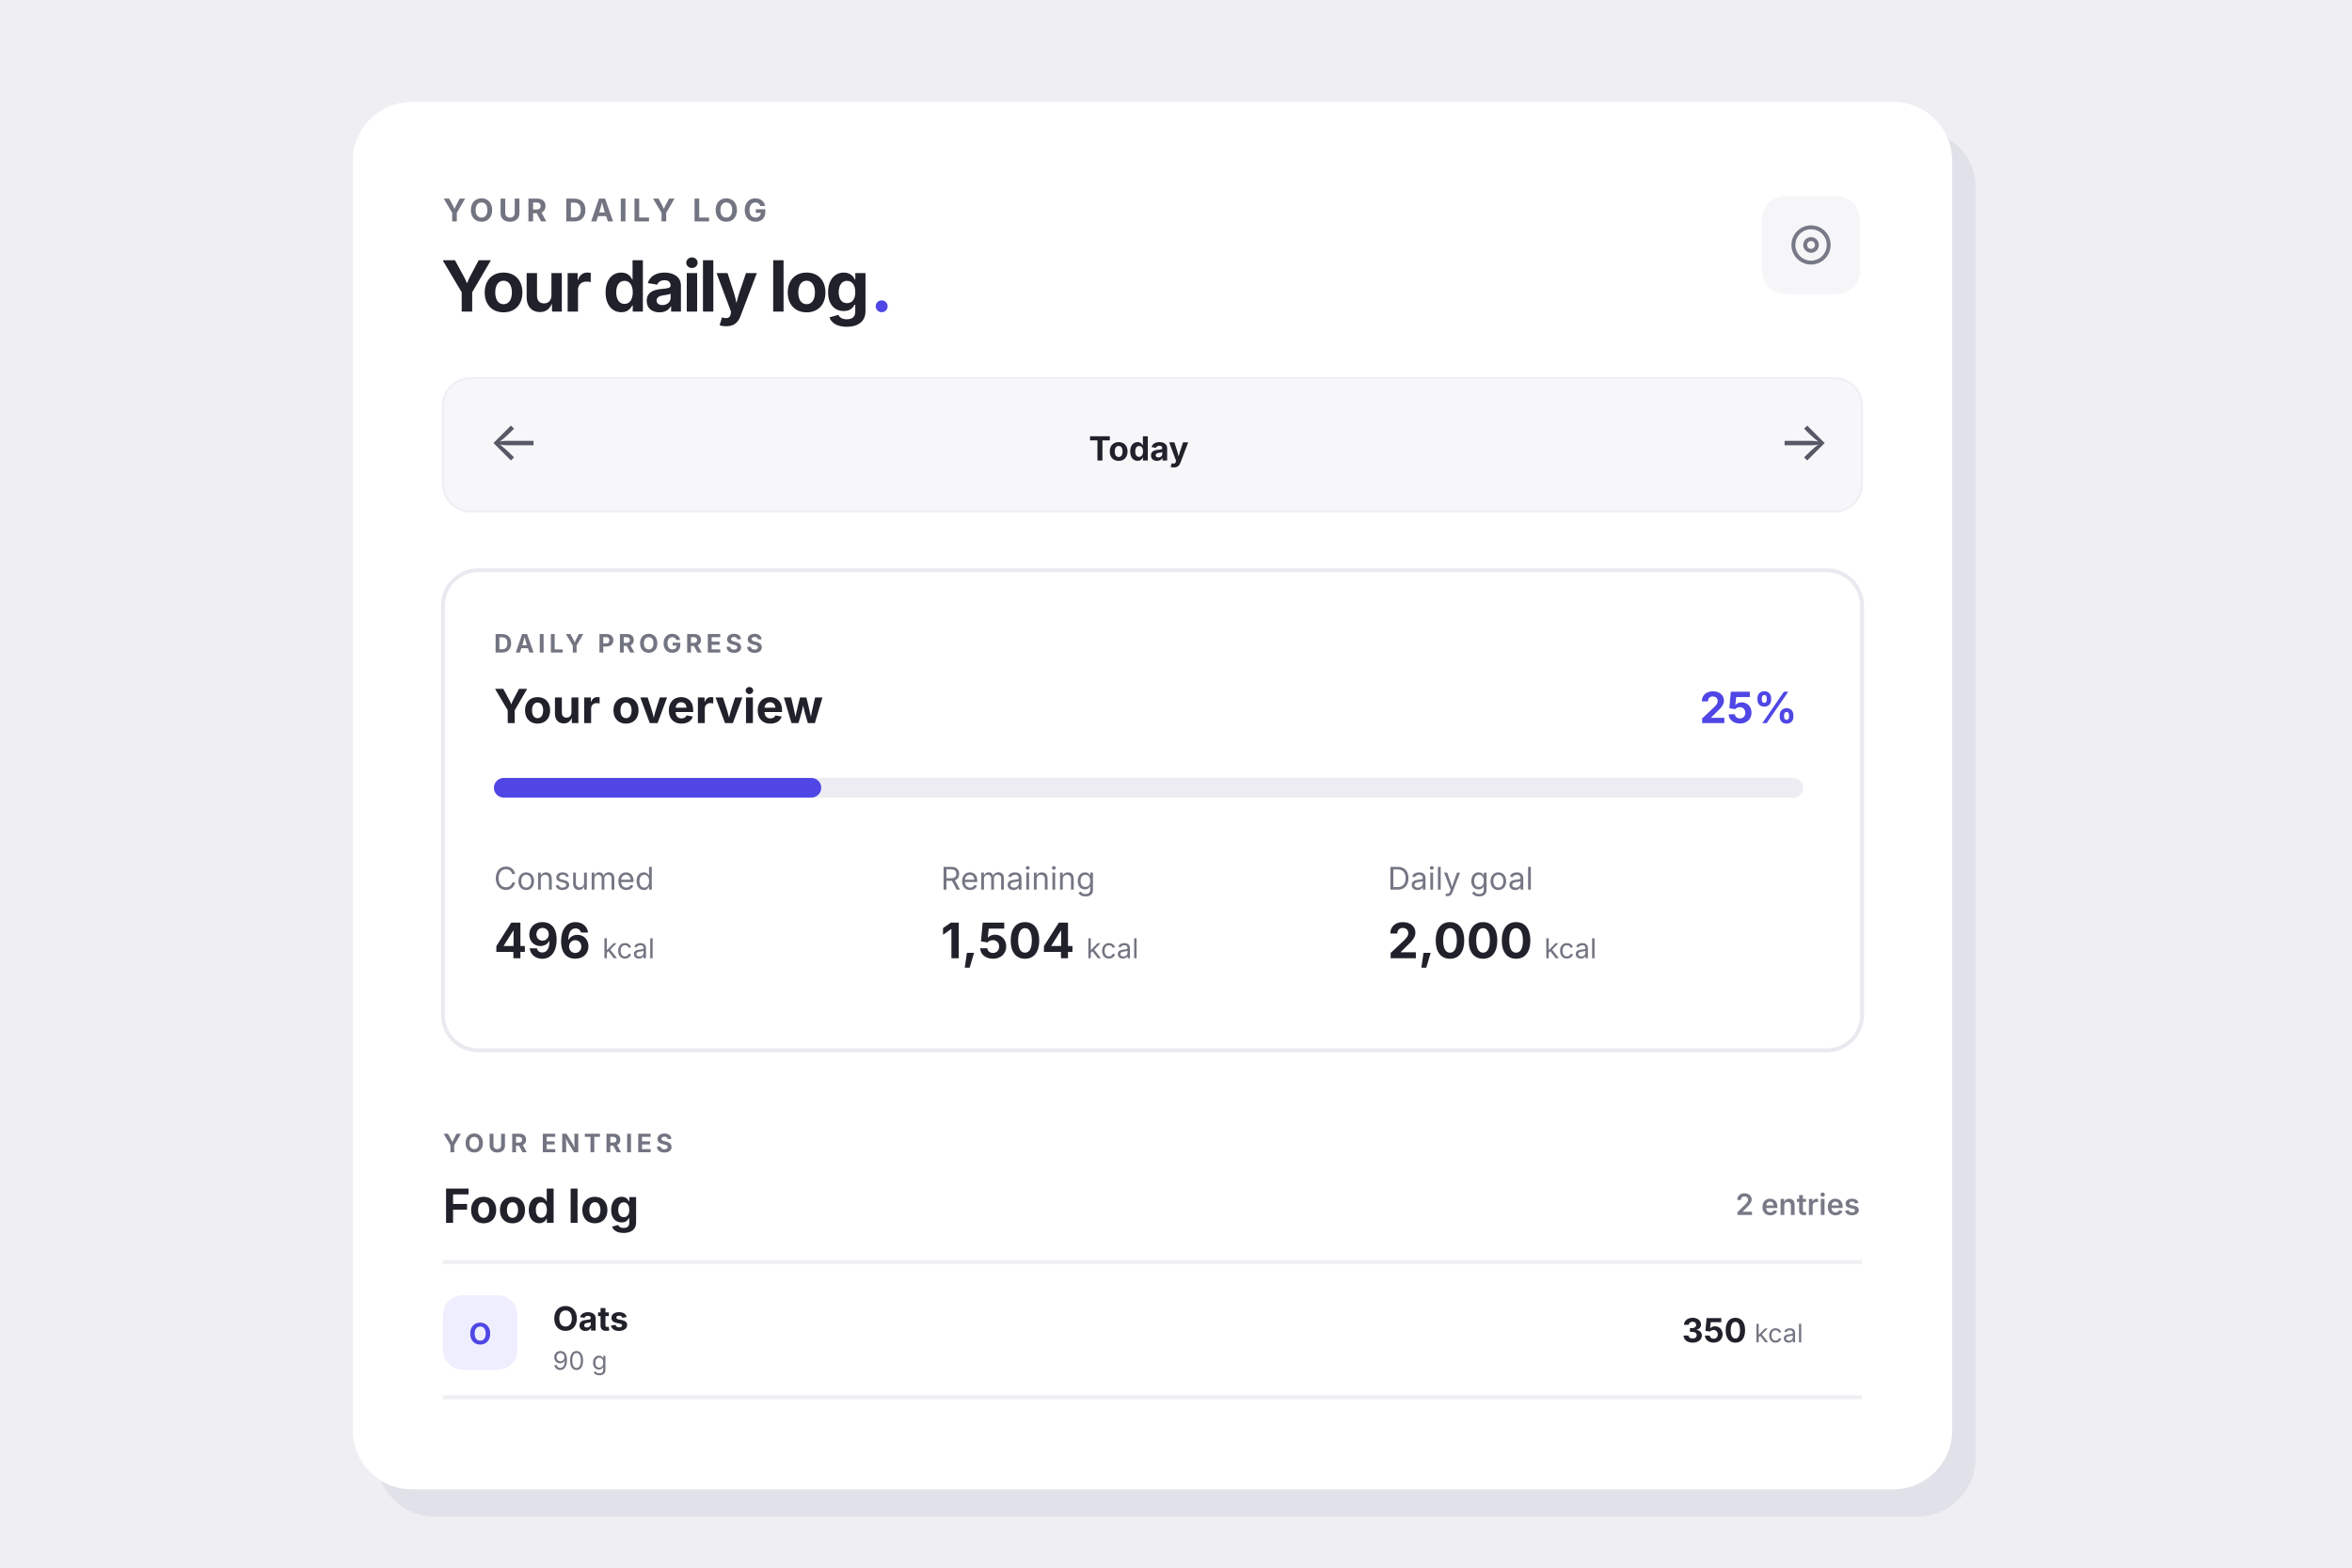
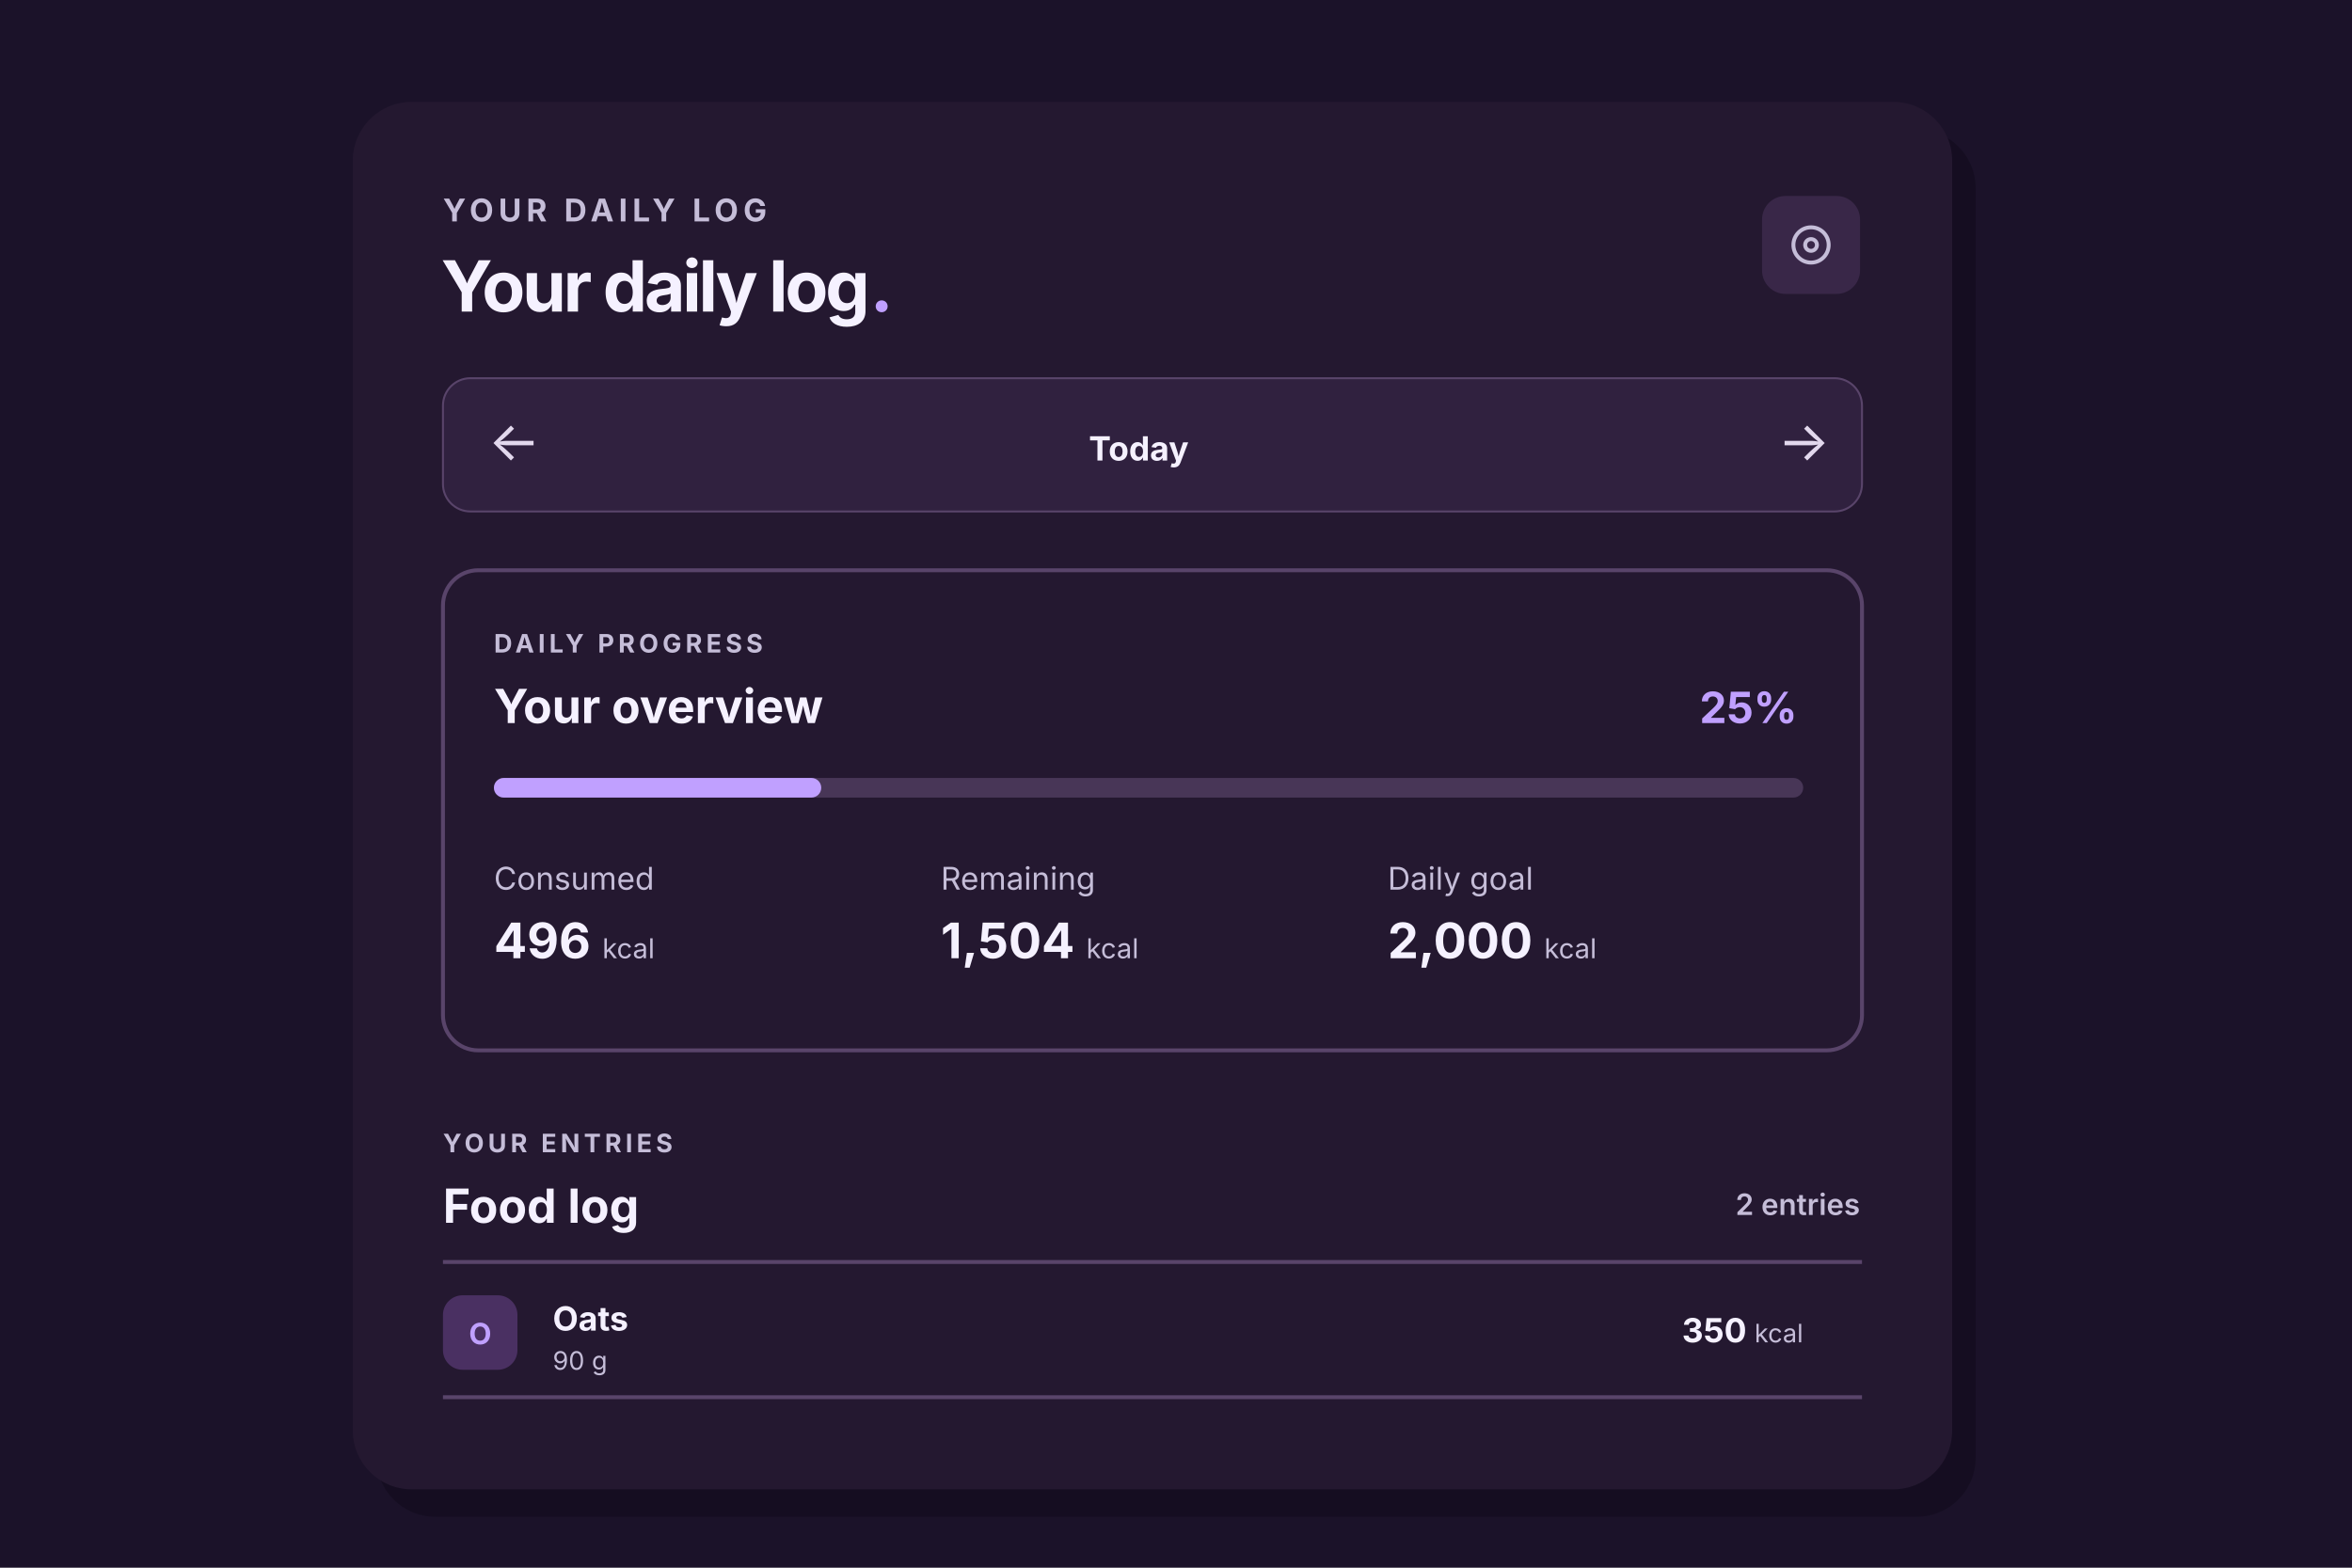
<svg xmlns="http://www.w3.org/2000/svg" width="1200" height="800" viewBox="0 0 1200 800" role="img" aria-labelledby="t d">
-   <rect width="1200" height="800" rx="0" fill="#eeeeF3" />
-   <rect x="192" y="66" width="816" height="708" rx="30" fill="#dbdce6" opacity=".7" />
-   <rect x="180" y="52" width="816" height="708" rx="30" fill="#fff" />
-   <g font-family="-apple-system,BlinkMacSystemFont,Segoe UI,sans-serif" fill="#20212a">
-     <text x="226" y="113" font-size="16" font-weight="700" letter-spacing="2.5" fill="#727481">YOUR DAILY LOG</text>
-     <text x="225" y="159" font-size="36" font-weight="700" letter-spacing="-1.5">Your daily log<tspan fill="#4f46e5">.</tspan>
+   <rect width="1200" height="800" rx="0" fill="#1b1229" />
+   <rect x="192" y="66" width="816" height="708" rx="30" fill="#120c1e" opacity=".7" />
+   <rect x="180" y="52" width="816" height="708" rx="30" fill="#241830" />
+   <g font-family="-apple-system,BlinkMacSystemFont,Segoe UI,sans-serif" fill="#f5f1ff">
+     <text x="226" y="113" font-size="16" font-weight="700" letter-spacing="2.5" fill="#c5bdd8">YOUR DAILY LOG</text>
+     <text x="225" y="159" font-size="36" font-weight="700" letter-spacing="-1.5">Your daily log<tspan fill="#c0a0ff">.</tspan>
    </text>
-     <rect x="899" y="100" width="50" height="50" rx="12" fill="#f6f6f9" />
-     <circle cx="924" cy="125" r="9" fill="none" stroke="#777986" stroke-width="2" />
-     <circle cx="924" cy="125" r="3" fill="none" stroke="#777986" stroke-width="2" />
-     <rect x="226" y="193" width="724" height="68" rx="14" fill="#f7f7fa" stroke="#efeff3" />
-     <text x="249" y="235" font-size="28" fill="#575967">←</text>
+     <rect x="899" y="100" width="50" height="50" rx="12" fill="#392748" />
+     <circle cx="924" cy="125" r="9" fill="none" stroke="#c5bdd8" stroke-width="2" />
+     <circle cx="924" cy="125" r="3" fill="none" stroke="#c5bdd8" stroke-width="2" />
+     <rect x="226" y="193" width="724" height="68" rx="14" fill="#30213f" stroke="#59446a" />
+     <text x="249" y="235" font-size="28" fill="#e2d8ed">←</text>
    <text x="581" y="235" font-size="17" font-weight="700" text-anchor="middle">Today</text>
-     <text x="907" y="235" font-size="28" fill="#575967">→</text>
-     <rect x="226" y="291" width="724" height="245" rx="18" fill="#fff" stroke="#e9e9f0" stroke-width="2" />
-     <text x="252" y="333" font-size="13" letter-spacing="2" font-weight="700" fill="#727481">DAILY PROGRESS</text>
+     <text x="907" y="235" font-size="28" fill="#e2d8ed">→</text>
+     <rect x="226" y="291" width="724" height="245" rx="18" fill="#241830" stroke="#59446a" stroke-width="2" />
+     <text x="252" y="333" font-size="13" letter-spacing="2" font-weight="700" fill="#c5bdd8">DAILY PROGRESS</text>
    <text x="252" y="369" font-size="24" font-weight="700">Your overview</text>
-     <text x="917" y="369" text-anchor="end" font-size="22" font-weight="700" fill="#4f46e5">25%</text>
-     <rect x="252" y="397" width="668" height="10" rx="5" fill="#ececf2" />
-     <rect x="252" y="397" width="167" height="10" rx="5" fill="#4f46e5" />
-     <text x="252" y="454" font-size="16" fill="#747683">Consumed</text>
-     <text x="480" y="454" font-size="16" fill="#747683">Remaining</text>
-     <text x="708" y="454" font-size="16" fill="#747683">Daily goal</text>
-     <text x="252" y="489" font-size="25" font-weight="700">496 <tspan font-size="14" fill="#727481" font-weight="400">kcal</tspan>
+     <text x="917" y="369" text-anchor="end" font-size="22" font-weight="700" fill="#c0a0ff">25%</text>
+     <rect x="252" y="397" width="668" height="10" rx="5" fill="#483657" />
+     <rect x="252" y="397" width="167" height="10" rx="5" fill="#c0a0ff" />
+     <text x="252" y="454" font-size="16" fill="#c5bdd8">Consumed</text>
+     <text x="480" y="454" font-size="16" fill="#c5bdd8">Remaining</text>
+     <text x="708" y="454" font-size="16" fill="#c5bdd8">Daily goal</text>
+     <text x="252" y="489" font-size="25" font-weight="700">496 <tspan font-size="14" fill="#c5bdd8" font-weight="400">kcal</tspan>
    </text>
-     <text x="480" y="489" font-size="25" font-weight="700">1,504 <tspan font-size="14" fill="#727481" font-weight="400">kcal</tspan>
+     <text x="480" y="489" font-size="25" font-weight="700">1,504 <tspan font-size="14" fill="#c5bdd8" font-weight="400">kcal</tspan>
    </text>
-     <text x="708" y="489" font-size="25" font-weight="700">2,000 <tspan font-size="14" fill="#727481" font-weight="400">kcal</tspan>
+     <text x="708" y="489" font-size="25" font-weight="700">2,000 <tspan font-size="14" fill="#c5bdd8" font-weight="400">kcal</tspan>
    </text>
-     <text x="226" y="588" font-size="13" letter-spacing="2" font-weight="700" fill="#727481">YOUR ENTRIES</text>
+     <text x="226" y="588" font-size="13" letter-spacing="2" font-weight="700" fill="#c5bdd8">YOUR ENTRIES</text>
    <text x="226" y="624" font-size="24" font-weight="700">Food log</text>
-     <text x="949" y="620" font-size="15" font-weight="600" text-anchor="end" fill="#777986">2 entries</text>
-     <path d="M226 644H950 M226 713H950" stroke="#efeff3" stroke-width="2" />
-     <rect x="226" y="661" width="38" height="38" rx="10" fill="#efeeff" />
-     <text x="245" y="686" font-size="15" font-weight="700" fill="#4f46e5" text-anchor="middle">O</text>
+     <text x="949" y="620" font-size="15" font-weight="600" text-anchor="end" fill="#c5bdd8">2 entries</text>
+     <path d="M226 644H950 M226 713H950" stroke="#59446a" stroke-width="2" />
+     <rect x="226" y="661" width="38" height="38" rx="10" fill="#4a3062" />
+     <text x="245" y="686" font-size="15" font-weight="700" fill="#c0a0ff" text-anchor="middle">O</text>
    <text x="282" y="679" font-size="17" font-weight="700">Oats</text>
-     <text x="282" y="699" font-size="13" fill="#737582">90 g</text>
-     <text x="920" y="685" font-size="17" font-weight="700" text-anchor="end">350 <tspan font-size="13" font-weight="400" fill="#737582">kcal</tspan>
+     <text x="282" y="699" font-size="13" fill="#c5bdd8">90 g</text>
+     <text x="920" y="685" font-size="17" font-weight="700" text-anchor="end">350 <tspan font-size="13" font-weight="400" fill="#c5bdd8">kcal</tspan>
    </text>
  </g>
</svg>
